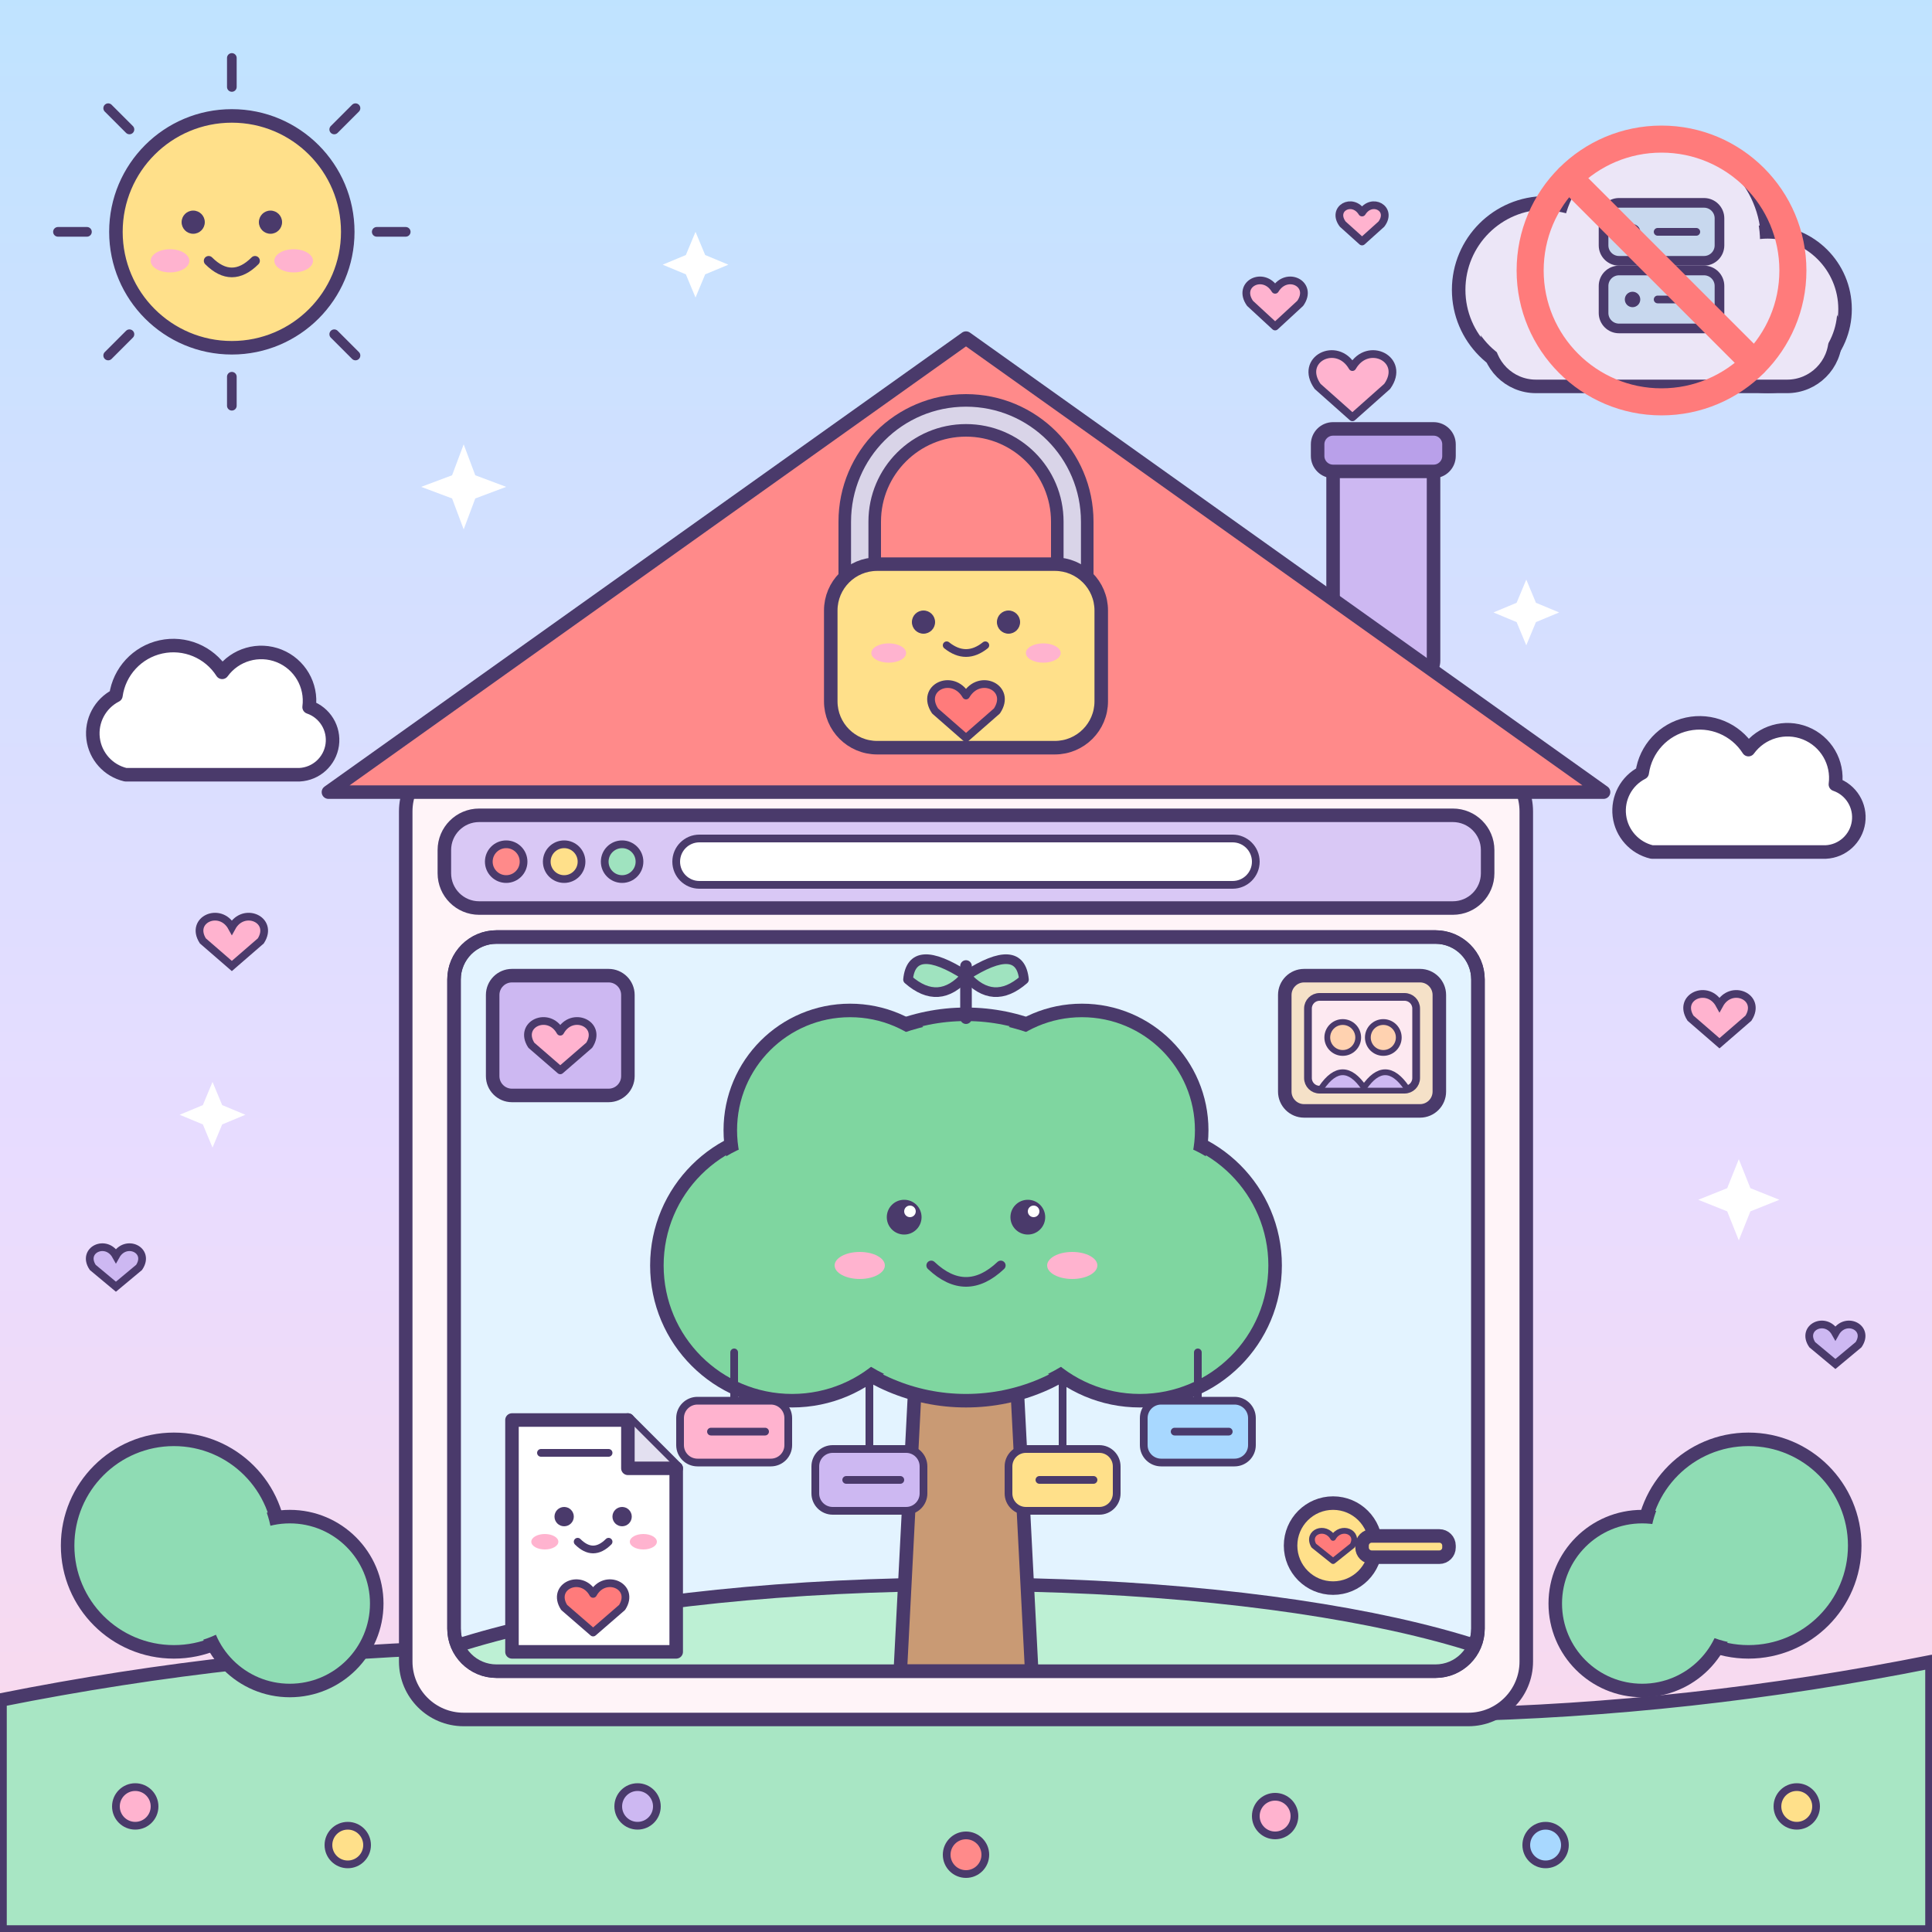
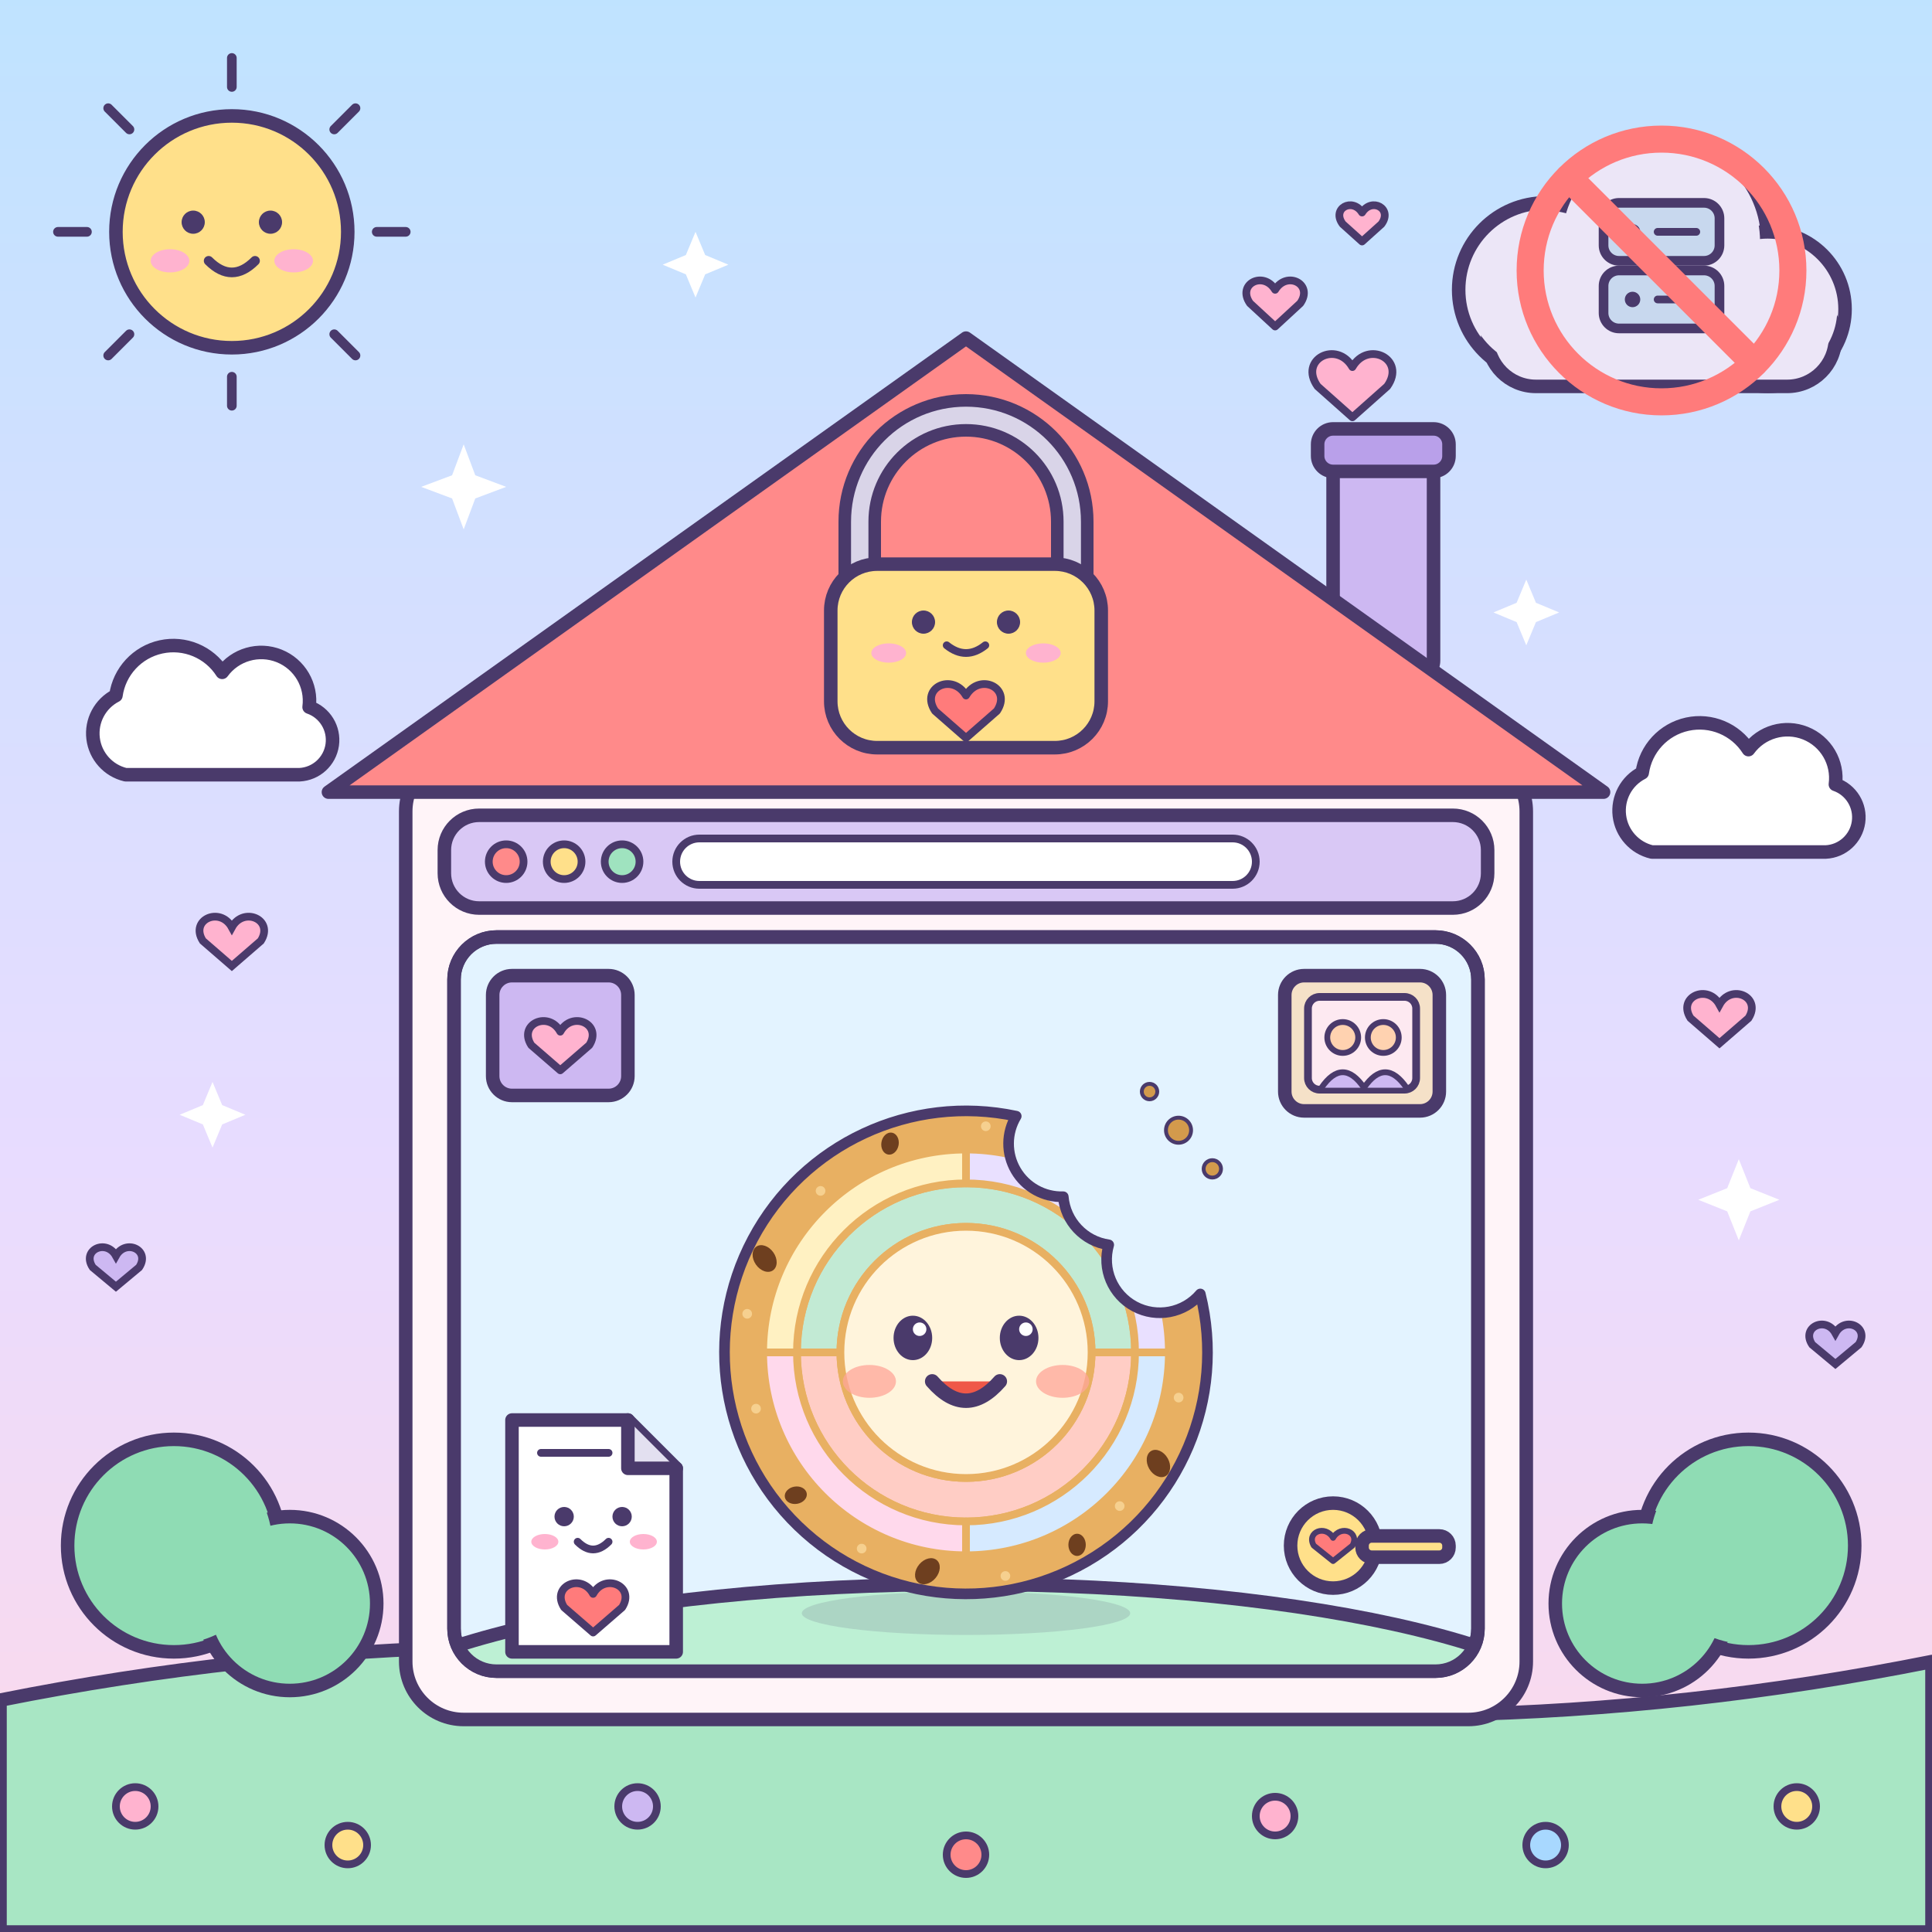
<svg xmlns="http://www.w3.org/2000/svg" viewBox="0 0 1000 1000">
  <defs>
    <linearGradient id="sky" x1="0" y1="0" x2="0" y2="1">
      <stop offset="0" stop-color="#bfe3ff" />
      <stop offset="0.6" stop-color="#e8dcff" />
      <stop offset="1" stop-color="#ffd9e8" />
    </linearGradient>
    <clipPath id="win">
      <rect x="235" y="485" width="530" height="380" rx="22" />
    </clipPath>
  </defs>
  <rect width="1000" height="1000" fill="url(#sky)" />
  <g stroke="#4a3a6b" stroke-width="7" stroke-linejoin="round" stroke-linecap="round">
    <g>
      <g stroke-width="5">
        <line x1="120" y1="30" x2="120" y2="45" />
        <line x1="120" y1="195" x2="120" y2="210" />
        <line x1="30" y1="120" x2="45" y2="120" />
        <line x1="195" y1="120" x2="210" y2="120" />
        <line x1="56" y1="56" x2="67" y2="67" />
        <line x1="173" y1="173" x2="184" y2="184" />
        <line x1="184" y1="56" x2="173" y2="67" />
        <line x1="56" y1="184" x2="67" y2="173" />
      </g>
      <circle cx="120" cy="120" r="60" fill="#ffe08a" />
      <circle cx="100" cy="115" r="6" fill="#4a3a6b" stroke="none" />
      <circle cx="140" cy="115" r="6" fill="#4a3a6b" stroke="none" />
      <ellipse cx="88" cy="135" rx="10" ry="6" fill="#ffb3cf" stroke="none" />
      <ellipse cx="152" cy="135" rx="10" ry="6" fill="#ffb3cf" stroke="none" />
      <path d="M108 135 Q120 147 132 135" fill="none" stroke-width="5" />
    </g>
    <g>
      <circle cx="800" cy="150" r="45" fill="#ece6f7" />
      <circle cx="860" cy="125" r="55" fill="#ece6f7" />
      <circle cx="915" cy="160" r="40" fill="#ece6f7" />
      <rect x="770" y="150" width="180" height="50" rx="25" fill="#ece6f7" />
      <g stroke="none" fill="#ece6f7">
        <circle cx="800" cy="150" r="41" />
        <circle cx="860" cy="125" r="51" />
        <circle cx="915" cy="160" r="36" />
        <rect x="774" y="154" width="172" height="42" rx="21" />
      </g>
      <rect x="830" y="105" width="60" height="30" rx="8" fill="#c8d8ee" stroke-width="5" />
      <rect x="830" y="140" width="60" height="30" rx="8" fill="#c8d8ee" stroke-width="5" />
      <circle cx="845" cy="120" r="4" fill="#4a3a6b" stroke="none" />
      <circle cx="845" cy="155" r="4" fill="#4a3a6b" stroke="none" />
      <line x1="858" y1="120" x2="878" y2="120" stroke-width="4" />
      <line x1="858" y1="155" x2="878" y2="155" stroke-width="4" />
      <circle cx="860" cy="140" r="68" fill="none" stroke="#ff7b7b" stroke-width="14" />
      <line x1="812" y1="92" x2="908" y2="188" stroke="#ff7b7b" stroke-width="14" />
    </g>
    <g fill="#fff">
      <path d="M60 360 a30 30 0 0 1 55 -12 a25 25 0 0 1 45 18 a18 18 0 0 1 -5 35 h-90 a22 22 0 0 1 -5 -41z" />
      <path d="M850 400 a30 30 0 0 1 55 -12 a25 25 0 0 1 45 18 a18 18 0 0 1 -5 35 h-90 a22 22 0 0 1 -5 -41z" />
    </g>
    <rect x="690" y="230" width="52" height="120" rx="8" fill="#cdb8f2" />
    <rect x="682" y="222" width="68" height="22" rx="8" fill="#b9a0ea" />
    <g fill="#ffb3cf" stroke-width="4">
      <path d="M700 190 c-8 -14 -28 -4 -18 10 l18 16 l18 -16 c10 -14 -10 -24 -18 -10z" />
      <path d="M660 150 c-6 -10 -20 -3 -13 7 l13 12 l13 -12 c7 -10 -7 -17 -13 -7z" />
      <path d="M705 110 c-5 -8 -16 -2 -10 6 l10 9 l10 -9 c6 -8 -5 -14 -10 -6z" />
    </g>
    <path d="M0 880 Q250 830 500 870 T1000 860 V1000 H0Z" fill="#a8e6c4" />
    <circle cx="90" cy="800" r="55" fill="#8fdcb4" />
    <circle cx="150" cy="830" r="45" fill="#8fdcb4" />
    <circle cx="905" cy="800" r="55" fill="#8fdcb4" />
    <circle cx="850" cy="830" r="45" fill="#8fdcb4" />
    <g stroke="none" fill="#8fdcb4">
      <circle cx="90" cy="800" r="51" />
      <circle cx="150" cy="830" r="41" />
      <circle cx="905" cy="800" r="51" />
      <circle cx="850" cy="830" r="41" />
    </g>
    <rect x="210" y="390" width="580" height="500" rx="30" fill="#fff4f8" />
    <path d="M170 410 L500 175 L830 410 Z" fill="#ff8a8a" />
    <path d="M445 300 V270 a55 55 0 0 1 110 0 V300" fill="none" stroke-width="22" />
    <path d="M445 300 V270 a55 55 0 0 1 110 0 V300" fill="none" stroke="#d9d4e8" stroke-width="9" />
    <rect x="430" y="292" width="140" height="95" rx="24" fill="#ffe08a" />
    <circle cx="478" cy="322" r="6" fill="#4a3a6b" stroke="none" />
    <circle cx="522" cy="322" r="6" fill="#4a3a6b" stroke="none" />
    <ellipse cx="460" cy="338" rx="9" ry="5" fill="#ffb3cf" stroke="none" />
    <ellipse cx="540" cy="338" rx="9" ry="5" fill="#ffb3cf" stroke="none" />
    <path d="M490 334 Q500 342 510 334" fill="none" stroke-width="4" />
    <path d="M500 360 c-7 -12 -24 -4 -16 8 l16 14 l16 -14 c8 -12 -9 -20 -16 -8z" fill="#ff7b7b" stroke-width="4" />
    <rect x="230" y="422" width="540" height="48" rx="18" fill="#d9c8f5" />
    <circle cx="262" cy="446" r="9" fill="#ff8a8a" stroke-width="4" />
    <circle cx="292" cy="446" r="9" fill="#ffe08a" stroke-width="4" />
    <circle cx="322" cy="446" r="9" fill="#9fe3bf" stroke-width="4" />
    <rect x="350" y="434" width="300" height="24" rx="12" fill="#fff" stroke-width="4" />
    <rect x="235" y="485" width="530" height="380" rx="22" fill="#e3f3ff" />
    <g clip-path="url(#win)">
      <ellipse cx="500" cy="900" rx="330" ry="80" fill="#bdf0d4" />
-       <path d="M475 690 L466 865 L534 865 L525 690Z" fill="#c99a74" />
-       <circle cx="500" cy="625" r="100" fill="#7fd6a0" />
-       <circle cx="410" cy="655" r="70" fill="#7fd6a0" />
-       <circle cx="590" cy="655" r="70" fill="#7fd6a0" />
-       <circle cx="440" cy="585" r="62" fill="#7fd6a0" />
-       <circle cx="560" cy="585" r="62" fill="#7fd6a0" />
-       <g stroke="none" fill="#7fd6a0">
-         <circle cx="500" cy="625" r="96" />
-         <circle cx="410" cy="655" r="66" />
-         <circle cx="590" cy="655" r="66" />
-         <circle cx="440" cy="585" r="58" />
-         <circle cx="560" cy="585" r="58" />
-       </g>
-       <path d="M500 527 V500" fill="none" stroke-width="6" />
-       <path d="M500 505 q-28 -18 -30 2 q16 14 30 -2z" fill="#9fe3bf" stroke-width="5" />
-       <path d="M500 505 q28 -18 30 2 q-16 14 -30 -2z" fill="#9fe3bf" stroke-width="5" />
-       <circle cx="468" cy="630" r="9" fill="#4a3a6b" stroke="none" />
-       <circle cx="532" cy="630" r="9" fill="#4a3a6b" stroke="none" />
-       <circle cx="471" cy="627" r="3" fill="#fff" stroke="none" />
-       <circle cx="535" cy="627" r="3" fill="#fff" stroke="none" />
-       <ellipse cx="445" cy="655" rx="13" ry="7" fill="#ffb3cf" stroke="none" />
-       <ellipse cx="555" cy="655" rx="13" ry="7" fill="#ffb3cf" stroke="none" />
-       <path d="M482 655 Q500 672 518 655" fill="none" stroke-width="5" />
-       <g stroke-width="4">
-         <line x1="380" y1="700" x2="380" y2="725" />
-         <line x1="450" y1="712" x2="450" y2="750" />
-         <line x1="550" y1="712" x2="550" y2="750" />
-         <line x1="620" y1="700" x2="620" y2="725" />
-         <rect x="352" y="725" width="56" height="32" rx="9" fill="#ffb3cf" />
-         <rect x="422" y="750" width="56" height="32" rx="9" fill="#cdb8f2" />
-         <rect x="522" y="750" width="56" height="32" rx="9" fill="#ffe08a" />
-         <rect x="592" y="725" width="56" height="32" rx="9" fill="#a8d8ff" />
-         <line x1="368" y1="741" x2="396" y2="741" />
-         <line x1="438" y1="766" x2="466" y2="766" />
-         <line x1="538" y1="766" x2="566" y2="766" />
-         <line x1="608" y1="741" x2="636" y2="741" />
+       <g transform="translate(350.0 550.0) scale(2.5)" stroke="none">
+         <defs>
+           <clipPath id="kibi-a">
+             <path d="M70.4,11.09 A11,11 0 0 0 80.14,27.77 A11,11 0 0 0 89.55,37.73 A11,11 0 0 0 108.51,47.9 A50,50 0 1 1 70.4,11.09 Z" />
+           </clipPath>
+         </defs>
+         <ellipse cx="60" cy="114" rx="34" ry="4.5" fill="#4a3a6b" opacity="0.15" />
+         <path d="M70.4,11.09 A11,11 0 0 0 80.14,27.77 A11,11 0 0 0 89.55,37.73 A11,11 0 0 0 108.51,47.9 A50,50 0 1 1 70.4,11.09 Z" fill="#e8b062" />
+         <g clip-path="url(#kibi-a)" stroke="#e8b062" stroke-width="1.6">
+           <path d="M34.0,60.0 L25.0,60.0 A35,35 0 0 1 95.0,60.0 L86.0,60.0 A26,26 0 0 0 34.0,60.0 Z" fill="#c2ead4" />
+           <path d="M86.0,60.0 L95.0,60.0 A35,35 0 0 1 25.0,60.0 L34.0,60.0 A26,26 0 0 0 86.0,60.0 Z" fill="#ffcdc5" />
+           <path d="M25.0,60.0 L18.0,60.0 A42,42 0 0 1 60.0,18.0 L60.0,25.0 A35,35 0 0 0 25.0,60.0 Z" fill="#fff1c2" />
+           <path d="M60.0,25.0 L60.0,18.0 A42,42 0 0 1 102.0,60.0 L95.0,60.0 A35,35 0 0 0 60.0,25.0 Z" fill="#e9e0ff" />
+           <path d="M95.0,60.0 L102.0,60.0 A42,42 0 0 1 60.0,102.0 L60.0,95.0 A35,35 0 0 0 95.0,60.0 Z" fill="#d6eaff" />
+           <path d="M60.0,95.0 L60.0,102.0 A42,42 0 0 1 18.0,60.0 L25.0,60.0 A35,35 0 0 0 60.0,95.0 Z" fill="#ffd9ec" />
+           <circle cx="60" cy="60" r="26" fill="#fff4dc" />
+         </g>
+         <g clip-path="url(#kibi-a)">
+           <circle cx="38.4" cy="100.62" r="1" fill="#f6d08f" />
+           <circle cx="16.53" cy="71.65" r="1" fill="#f6d08f" />
+           <circle cx="14.7" cy="52.01" r="1" fill="#f6d08f" />
+           <circle cx="29.89" cy="26.56" r="1" fill="#f6d08f" />
+           <circle cx="64.1" cy="13.18" r="1" fill="#f6d08f" />
+           <circle cx="91.82" cy="91.82" r="1" fill="#f6d08f" />
+           <circle cx="68.16" cy="106.29" r="1" fill="#f6d08f" />
+           <circle cx="104.02" cy="69.36" r="1" fill="#f6d08f" />
+           <ellipse cx="52.01" cy="105.3" rx="3" ry="2.2" transform="rotate(130 52.01 105.3)" fill="#6e3f1f" />
+           <ellipse cx="24.76" cy="89.57" rx="2.3" ry="1.8" transform="rotate(170 24.76 89.57)" fill="#6e3f1f" />
+           <ellipse cx="18.31" cy="40.56" rx="3" ry="2.2" transform="rotate(235 18.31 40.56)" fill="#6e3f1f" />
+           <ellipse cx="44.27" cy="16.77" rx="2.3" ry="1.8" transform="rotate(280 44.27 16.77)" fill="#6e3f1f" />
+           <ellipse cx="99.84" cy="83.0" rx="3" ry="2.2" transform="rotate(60 99.84 83.0)" fill="#6e3f1f" />
+           <ellipse cx="83.0" cy="99.84" rx="2.3" ry="1.8" transform="rotate(90 83.0 99.84)" fill="#6e3f1f" />
+         </g>
+         <path d="M70.4,11.09 A11,11 0 0 0 80.14,27.77 A11,11 0 0 0 89.55,37.73 A11,11 0 0 0 108.51,47.9 A50,50 0 1 1 70.4,11.09 Z" fill="none" stroke="#4a3a6b" stroke-width="2.2" stroke-linejoin="round" />
+         <g fill="#d39a4c" stroke="#4a3a6b" stroke-width="0.8">
+           <circle cx="104" cy="14" r="2.6" />
+           <circle cx="111" cy="22" r="1.8" />
+           <circle cx="98" cy="6" r="1.6" />
+         </g>
+         <ellipse cx="49" cy="57" rx="4" ry="4.6" fill="#4a3a6b" />
+         <circle cx="50.4" cy="55.2" r="1.4" fill="#fff" />
+         <ellipse cx="71" cy="57" rx="4" ry="4.6" fill="#4a3a6b" />
+         <circle cx="72.4" cy="55.2" r="1.4" fill="#fff" />
+         <path d="M53 66 q7 8 14 0" stroke="#4a3a6b" stroke-width="3" fill="#ef5848" stroke-linecap="round" />
+         <ellipse cx="40" cy="66" rx="5.5" ry="3.4" fill="#ffa598" opacity="0.75" />
+         <ellipse cx="80" cy="66" rx="5.5" ry="3.4" fill="#ffa598" opacity="0.75" />
      </g>
      <path d="M265 735 h60 l25 25 v95 h-85z" fill="#fff" />
      <path d="M325 735 v25 h25" fill="#e3e0f0" />
      <circle cx="292" cy="785" r="5" fill="#4a3a6b" stroke="none" />
      <circle cx="322" cy="785" r="5" fill="#4a3a6b" stroke="none" />
      <ellipse cx="282" cy="798" rx="7" ry="4" fill="#ffb3cf" stroke="none" />
      <ellipse cx="333" cy="798" rx="7" ry="4" fill="#ffb3cf" stroke="none" />
      <path d="M299 798 Q307 806 315 798" fill="none" stroke-width="4" />
      <path d="M307 825 c-6 -11 -22 -4 -15 7 l15 13 l15 -13 c7 -11 -9 -18 -15 -7z" fill="#ff7b7b" stroke-width="4" />
      <line x1="280" y1="752" x2="315" y2="752" stroke-width="4" />
      <rect x="665" y="505" width="80" height="70" rx="10" fill="#f5e1c8" />
      <rect x="677" y="516" width="56" height="48" rx="6" fill="#fde9f1" stroke-width="4" />
      <circle cx="695" cy="537" r="8" fill="#ffd2b0" stroke-width="3" />
      <circle cx="716" cy="537" r="8" fill="#ffd2b0" stroke-width="3" />
      <path d="M684 563 q11 -16 22 0 q11 -16 22 0" fill="#cdb8f2" stroke-width="3" />
      <rect x="255" y="505" width="70" height="62" rx="10" fill="#cdb8f2" />
      <path d="M290 548 c-6 -11 -22 -4 -15 7 l15 13 l15 -13 c7 -11 -9 -18 -15 -7z" transform="translate(0,-14)" fill="#ffb3cf" stroke-width="4" />
      <circle cx="690" cy="800" r="22" fill="#ffe08a" />
      <rect x="705" y="795" width="45" height="11" rx="5" fill="#ffe08a" />
      <path d="M690 806 c-4 -7 -14 -3 -10 4 l10 8 l10 -8 c4 -7 -6 -11 -10 -4z" fill="#ff7b7b" stroke-width="3" transform="translate(0,-10)" />
    </g>
    <rect x="235" y="485" width="530" height="380" rx="22" fill="none" />
  </g>
  <g fill="#ff7b7b" stroke="#4a3a6b" stroke-width="4">
    <circle cx="70" cy="935" r="10" fill="#ffb3cf" />
    <circle cx="180" cy="955" r="10" fill="#ffe08a" />
    <circle cx="330" cy="935" r="10" fill="#cdb8f2" />
    <circle cx="660" cy="940" r="10" fill="#ffb3cf" />
    <circle cx="800" cy="955" r="10" fill="#a8d8ff" />
    <circle cx="930" cy="935" r="10" fill="#ffe08a" />
    <circle cx="500" cy="960" r="10" fill="#ff8a8a" />
  </g>
  <g fill="#fff" stroke="none">
    <path d="M240 230 l6 16 l16 6 l-16 6 l-6 16 l-6 -16 l-16 -6 l16 -6z" />
    <path d="M790 300 l5 12 l12 5 l-12 5 l-5 12 l-5 -12 l-12 -5 l12 -5z" />
    <path d="M110 560 l5 12 l12 5 l-12 5 l-5 12 l-5 -12 l-12 -5 l12 -5z" />
    <path d="M900 600 l6 15 l15 6 l-15 6 l-6 15 l-6 -15 l-15 -6 l15 -6z" />
    <path d="M360 120 l5 12 l12 5 l-12 5 l-5 12 l-5 -12 l-12 -5 l12 -5z" />
  </g>
  <g fill="#ffb3cf" stroke="#4a3a6b" stroke-width="4">
    <path d="M120 480 c-6 -11 -22 -4 -15 7 l15 13 l15 -13 c7 -11 -9 -18 -15 -7z" />
    <path d="M890 520 c-6 -11 -22 -4 -15 7 l15 13 l15 -13 c7 -11 -9 -18 -15 -7z" />
    <path d="M60 650 c-5 -9 -18 -3 -12 6 l12 10 l12 -10 c6 -9 -7 -15 -12 -6z" fill="#cdb8f2" />
    <path d="M950 690 c-5 -9 -18 -3 -12 6 l12 10 l12 -10 c6 -9 -7 -15 -12 -6z" fill="#cdb8f2" />
  </g>
</svg>
